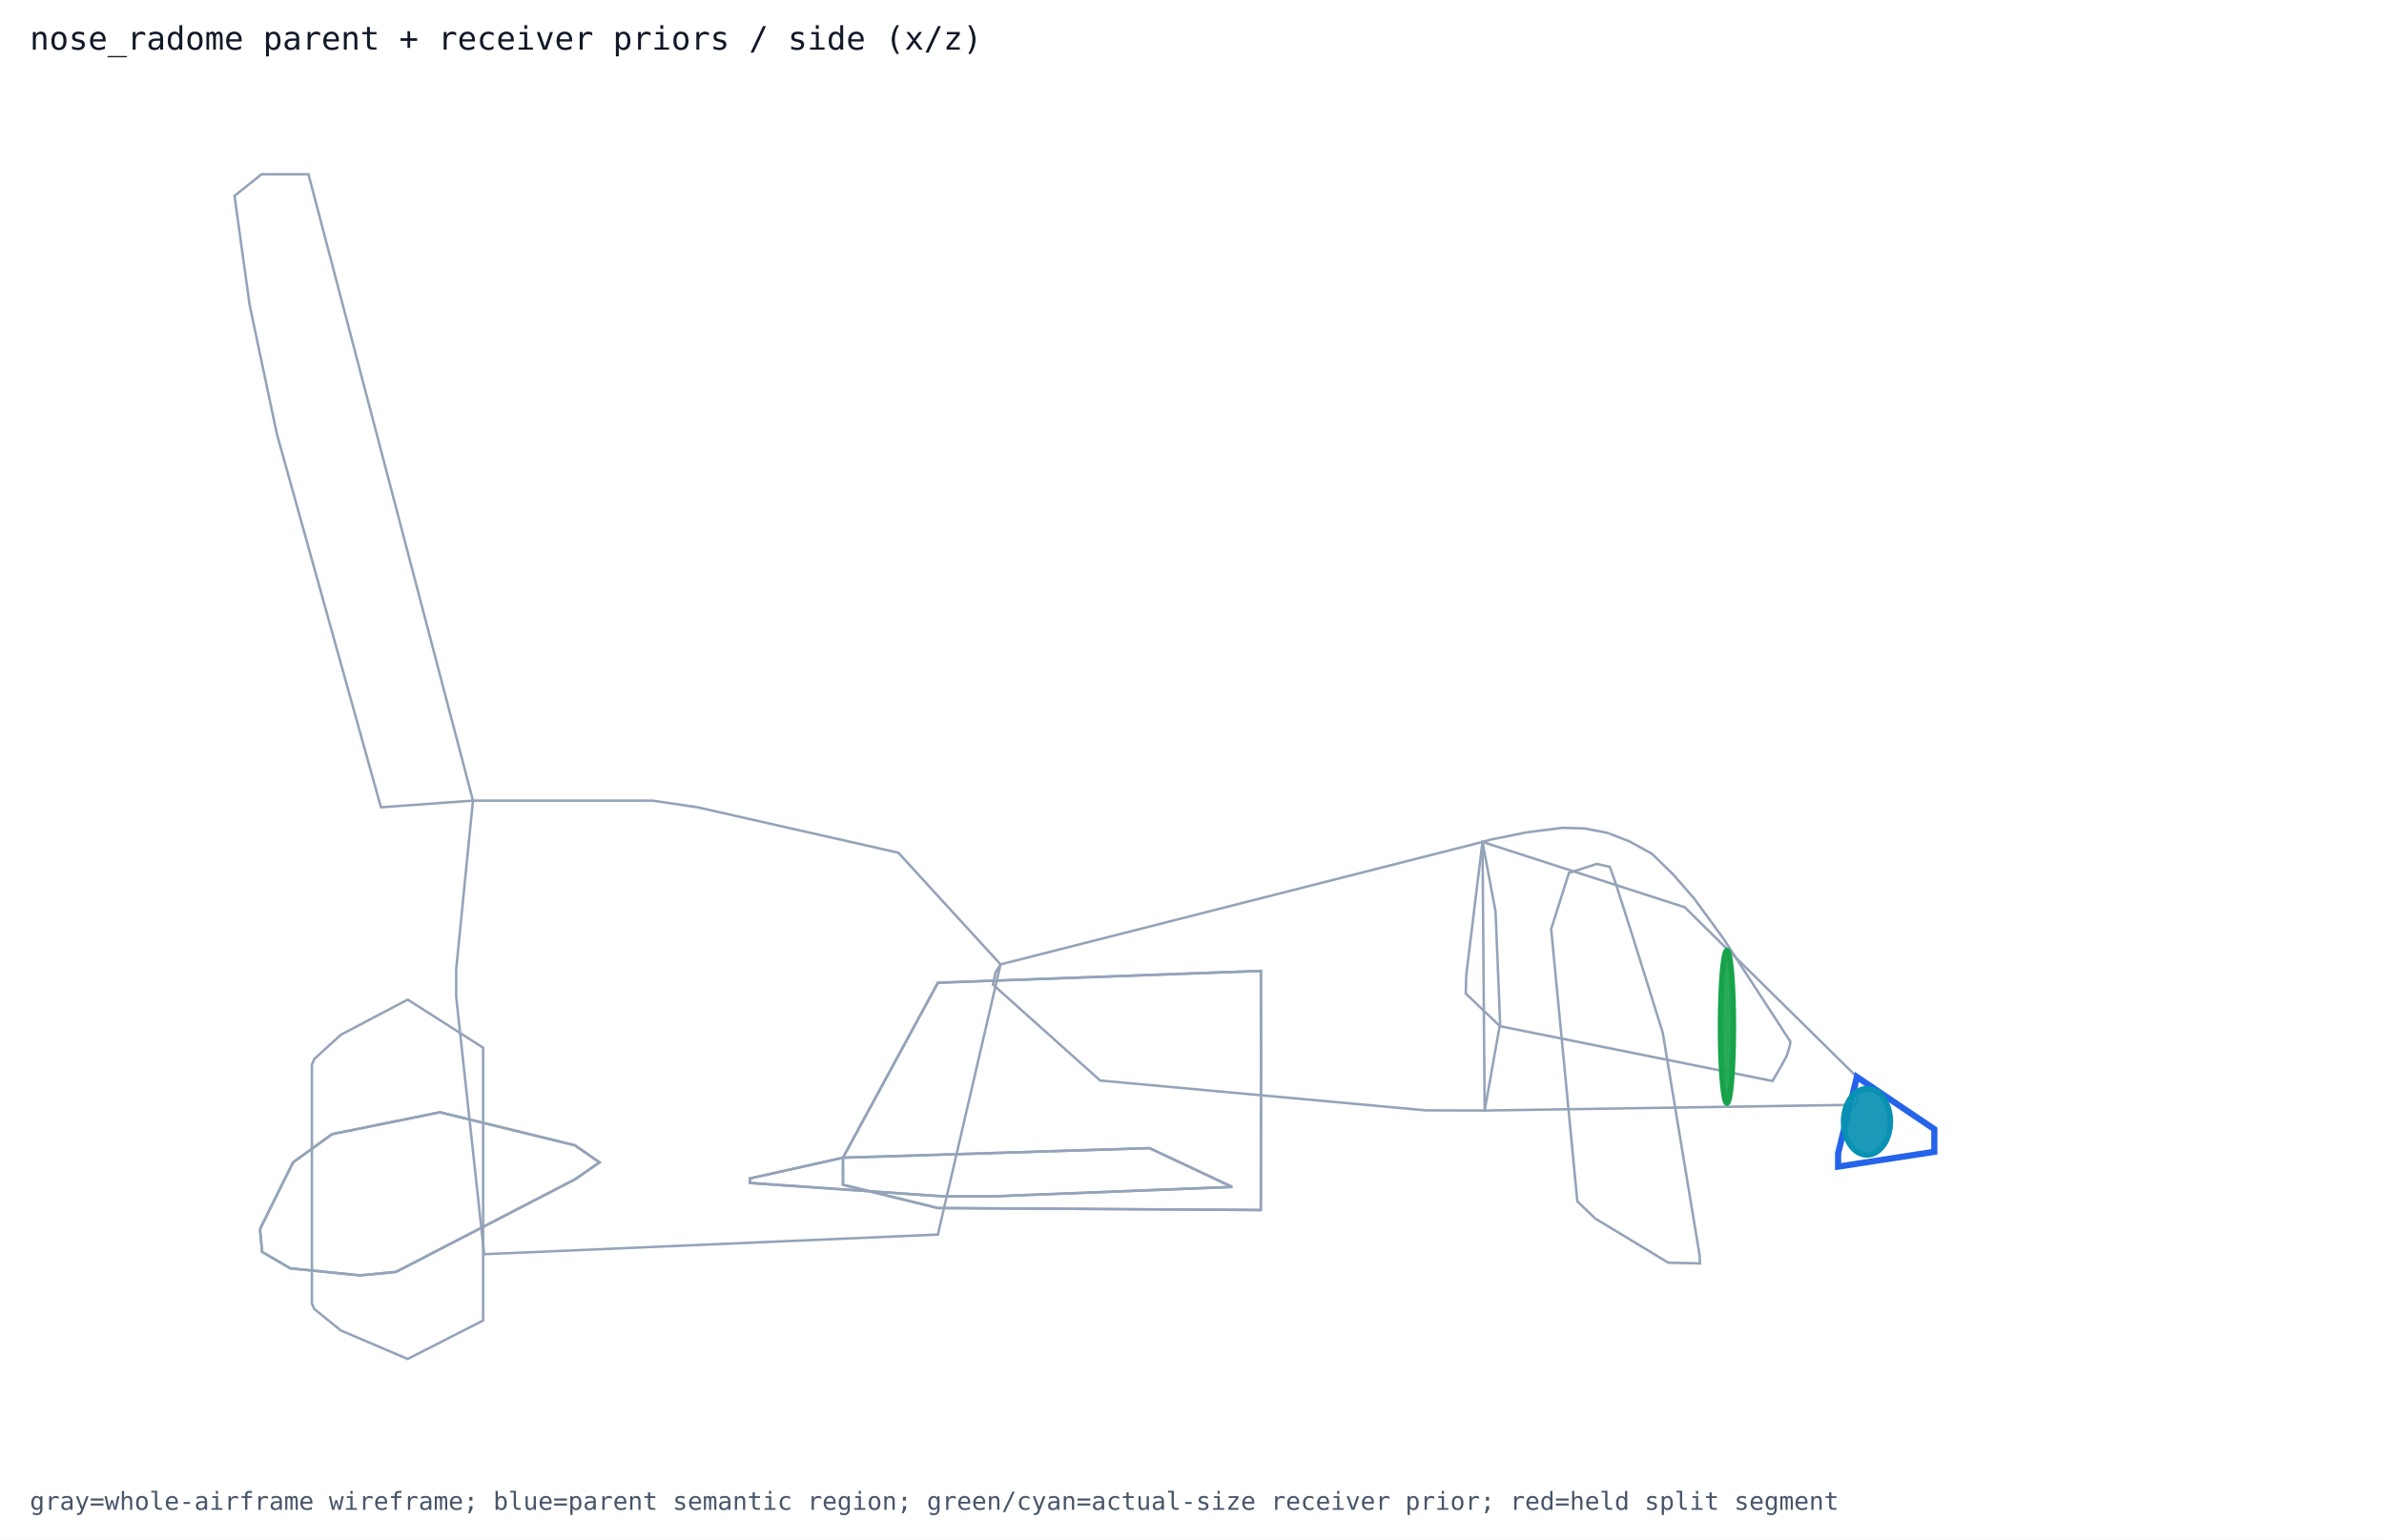
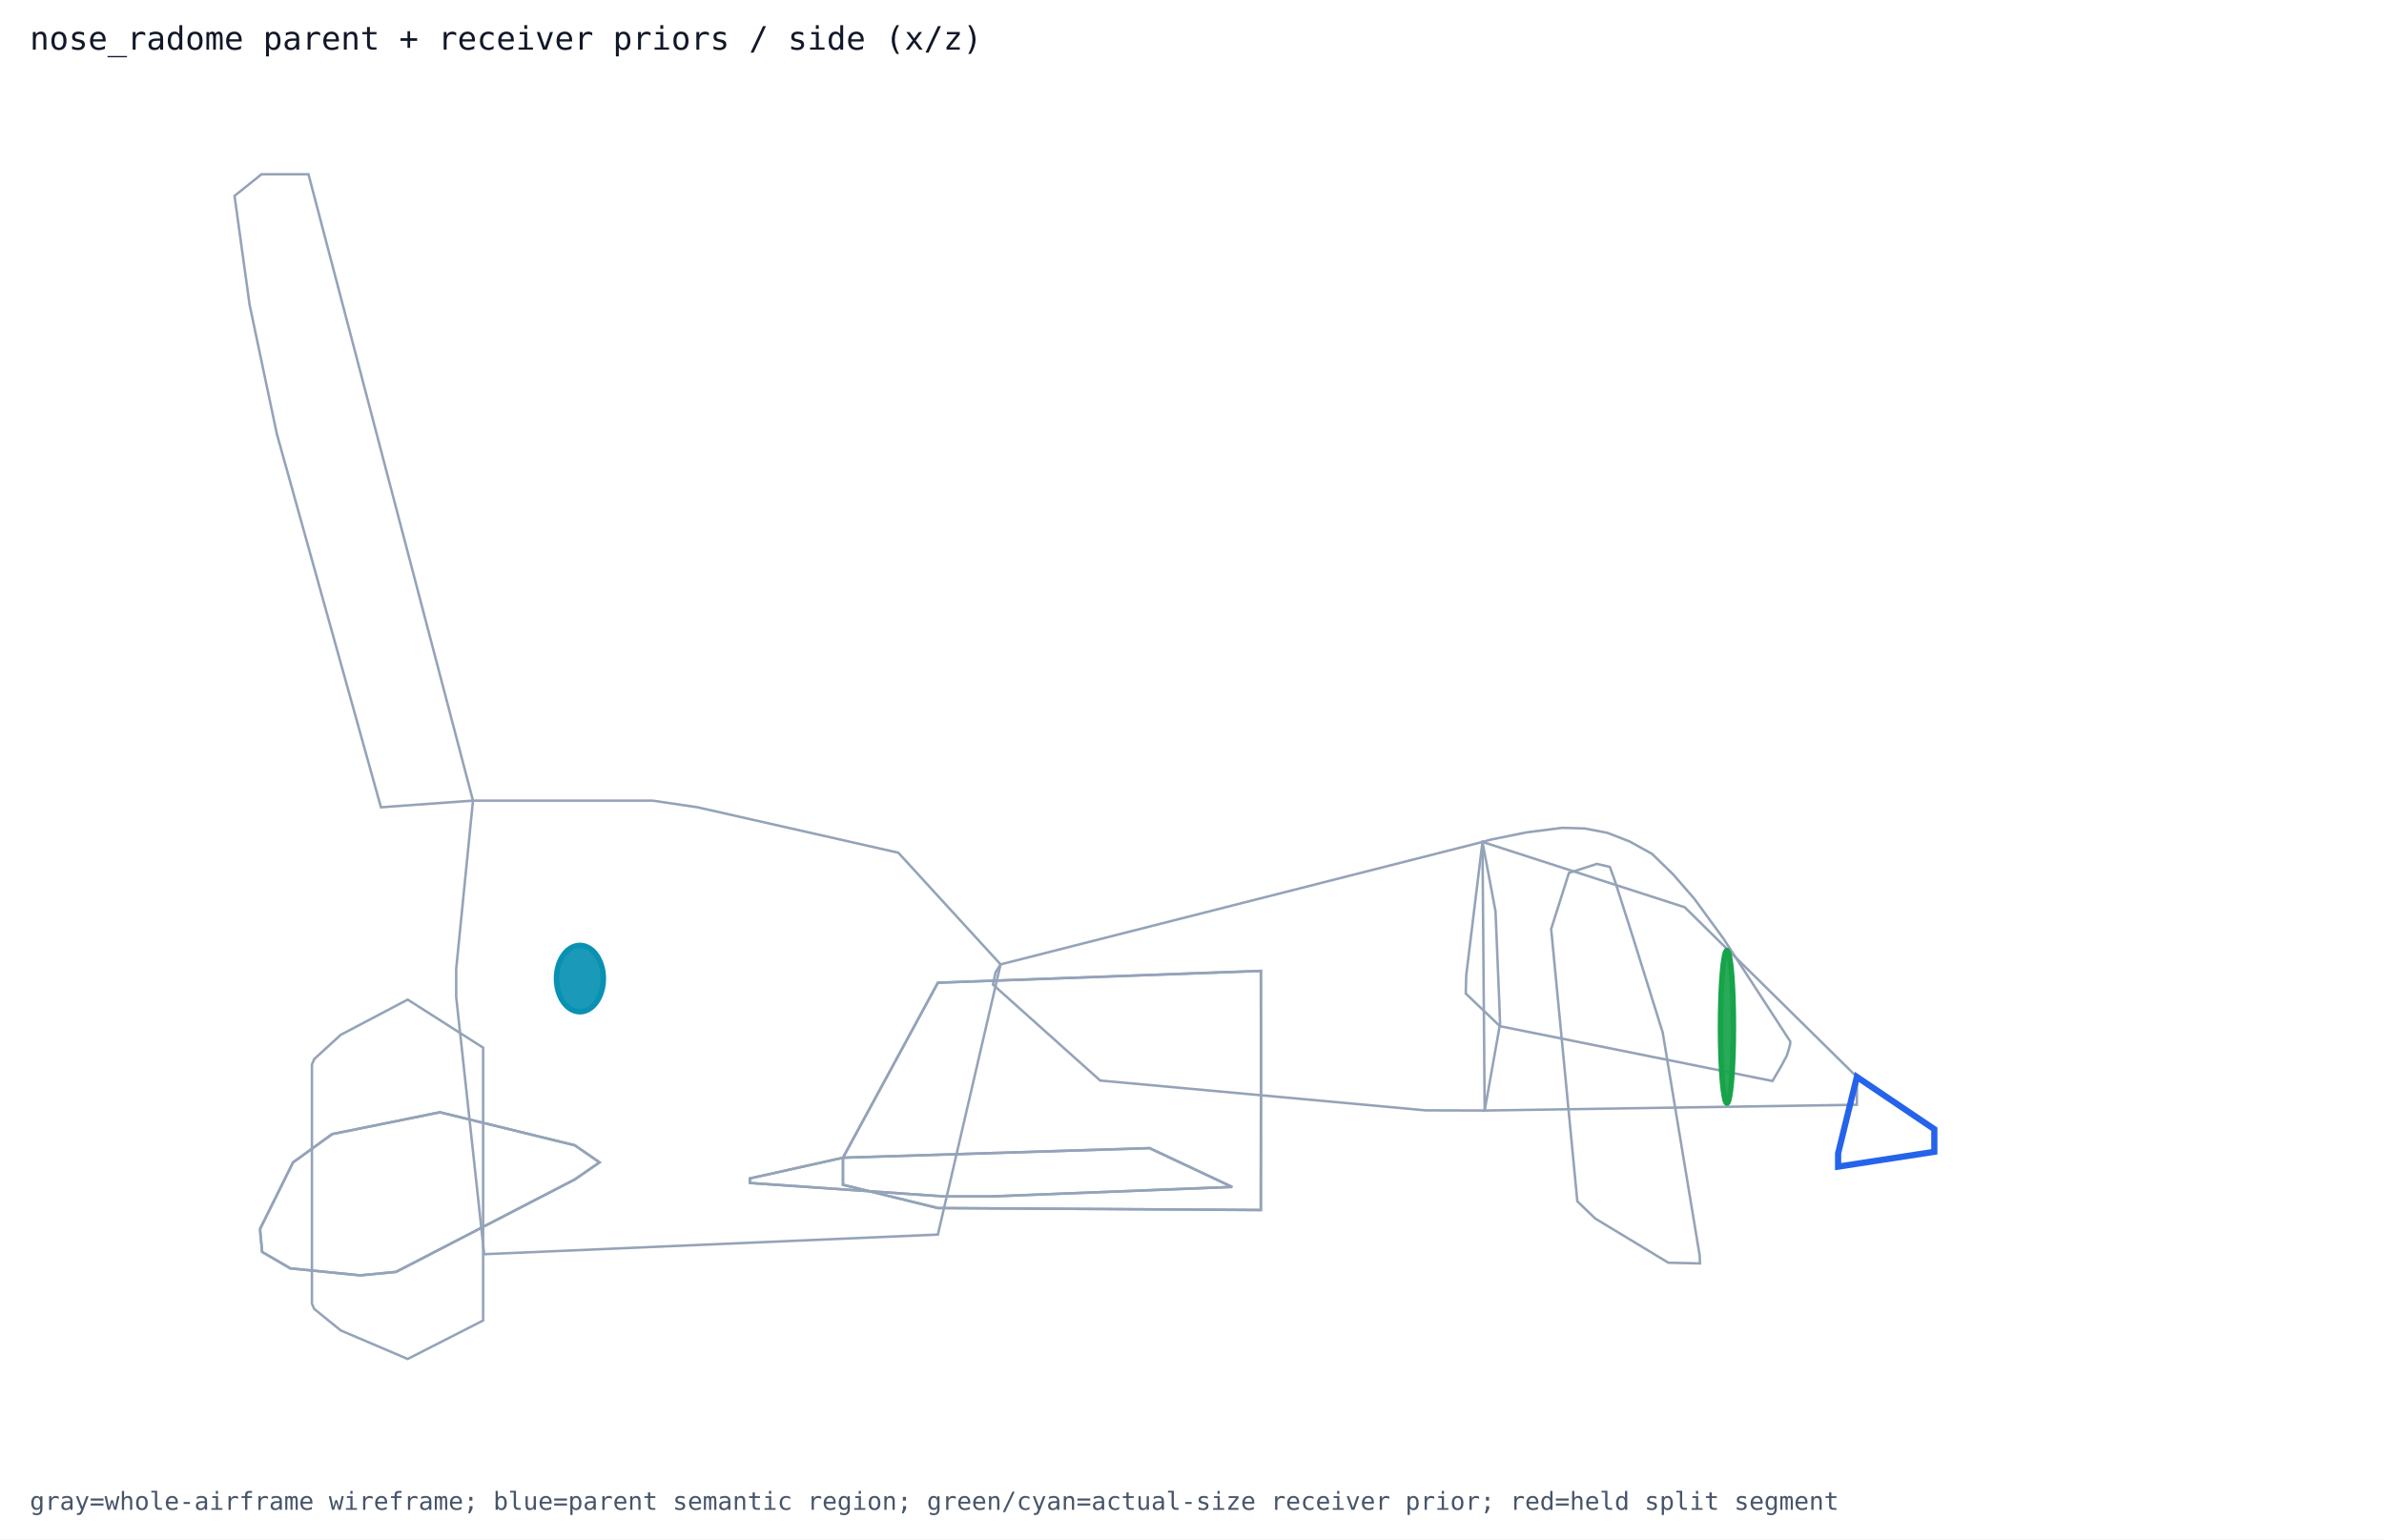
<svg xmlns="http://www.w3.org/2000/svg" width="960" height="620" viewBox="0 0 960 620">
  <rect x="0" y="0" width="960" height="620" fill="#ffffff" />
  <text x="12" y="20" font-size="13" font-family="monospace" fill="#111827">nose_radome parent + receiver priors / side (x/z)</text>
  <polygon points="740.18,469.80 778.92,463.83 778.92,454.73 747.73,433.68 740.18,464.47" fill="none" stroke="#94a3b8" stroke-width="1.00" />
  <polygon points="596.97,339.05 597.85,447.21 747.73,444.89 747.73,433.68 678.43,365.36" fill="none" stroke="#94a3b8" stroke-width="1.00" />
  <polygon points="590.24,400.10 604.02,413.25 713.75,435.32 717.07,429.67 719.48,425.21 720.35,422.45 720.83,420.66 720.91,419.40 694.00,377.97 682.28,361.93 673.77,352.15 665.26,343.86 656.24,338.86 647.23,335.37 638.15,333.62 629.07,333.37 614.61,335.22 600.14,338.15 596.97,339.05 590.43,392.74 590.40,393.69" fill="none" stroke="#94a3b8" stroke-width="1.00" />
  <polygon points="399.84,396.48 443.02,435.13 574.08,447.14 597.85,447.21 604.05,412.30 603.73,403.36 602.22,367.00 596.97,339.05 402.91,388.36 400.94,391.50 400.39,393.94" fill="none" stroke="#94a3b8" stroke-width="1.00" />
  <polygon points="624.63,374.12 635.17,483.79 642.41,490.73 671.80,508.49 684.54,508.78 684.44,505.62 669.55,415.82 657.74,378.01 650.31,354.76 648.26,349.10 643.04,347.89 631.79,351.52" fill="none" stroke="#94a3b8" stroke-width="1.00" />
  <polygon points="183.70,401.47 194.97,505.07 377.67,497.16 402.91,388.36 361.74,343.39 280.88,325.09 262.72,322.41 190.46,322.41 183.70,390.22" fill="none" stroke="#94a3b8" stroke-width="1.00" />
  <polygon points="125.61,524.95 126.52,527.10 137.22,535.77 164.17,547.26 194.55,531.76 194.55,497.86 194.55,421.91 164.17,402.54 137.22,416.72 126.52,426.49 125.61,428.71" fill="none" stroke="#94a3b8" stroke-width="1.00" />
  <polygon points="301.94,474.56 301.97,476.38 380.25,481.81 398.61,481.81 496.17,477.98 462.91,462.36 339.45,466.21" fill="none" stroke="#94a3b8" stroke-width="1.00" />
  <polygon points="301.94,474.56 301.98,476.38 380.25,481.81 398.61,481.81 496.17,477.98 462.91,462.36 339.45,466.21" fill="none" stroke="#94a3b8" stroke-width="1.00" />
  <polygon points="339.45,477.12 377.67,486.48 507.71,487.28 507.78,426.71 507.73,390.98 377.67,395.74 339.45,466.21" fill="none" stroke="#94a3b8" stroke-width="1.00" />
  <polygon points="339.45,477.12 377.67,486.48 507.71,487.28 507.78,426.71 507.73,390.98 377.67,395.74 339.45,466.21" fill="none" stroke="#94a3b8" stroke-width="1.00" />
  <polygon points="104.77,495.86 105.56,504.16 116.91,510.77 145.02,513.59 159.41,512.21 162.14,510.82 231.44,474.97 241.43,468.09 231.44,461.20 177.15,447.91 133.77,456.70 118.01,468.09 104.77,494.80" fill="none" stroke="#94a3b8" stroke-width="1.00" />
  <polygon points="104.77,495.86 105.56,504.16 116.91,510.77 145.02,513.59 159.41,512.21 162.14,510.82 231.44,474.97 241.43,468.09 231.44,461.20 177.15,447.91 133.77,456.70 118.01,468.09 104.77,494.80" fill="none" stroke="#94a3b8" stroke-width="1.00" />
  <polygon points="94.44,78.88 100.51,122.73 111.49,174.77 153.40,325.09 190.46,322.41 124.22,70.19 105.29,70.19" fill="none" stroke="#94a3b8" stroke-width="1.00" />
  <polygon points="740.18,469.80 778.92,463.83 778.92,454.73 747.73,433.68 740.18,464.47" fill="none" stroke="#2563eb" stroke-width="2.50" />
  <rect x="692.81" y="382.77" width="5.21" height="61.50" rx="2.60" ry="30.75" fill="#16a34a" fill-opacity="0.92" stroke="#16a34a" stroke-width="2.20" />
-   <rect x="742.36" y="438.37" width="18.88" height="26.73" rx="9.44" ry="13.37" fill="#0891b2" fill-opacity="0.92" stroke="#0891b2" stroke-width="2.20" />
+   <rect x="224.08" y="380.71" width="18.88" height="26.73" rx="9.44" ry="13.37" fill="#0891b2" fill-opacity="0.92" stroke="#0891b2" stroke-width="2.20" />
  <text x="12" y="608" font-size="10" font-family="monospace" fill="#475569">gray=whole-airframe wireframe; blue=parent semantic region; green/cyan=actual-size receiver prior; red=held split segment</text>
</svg>
